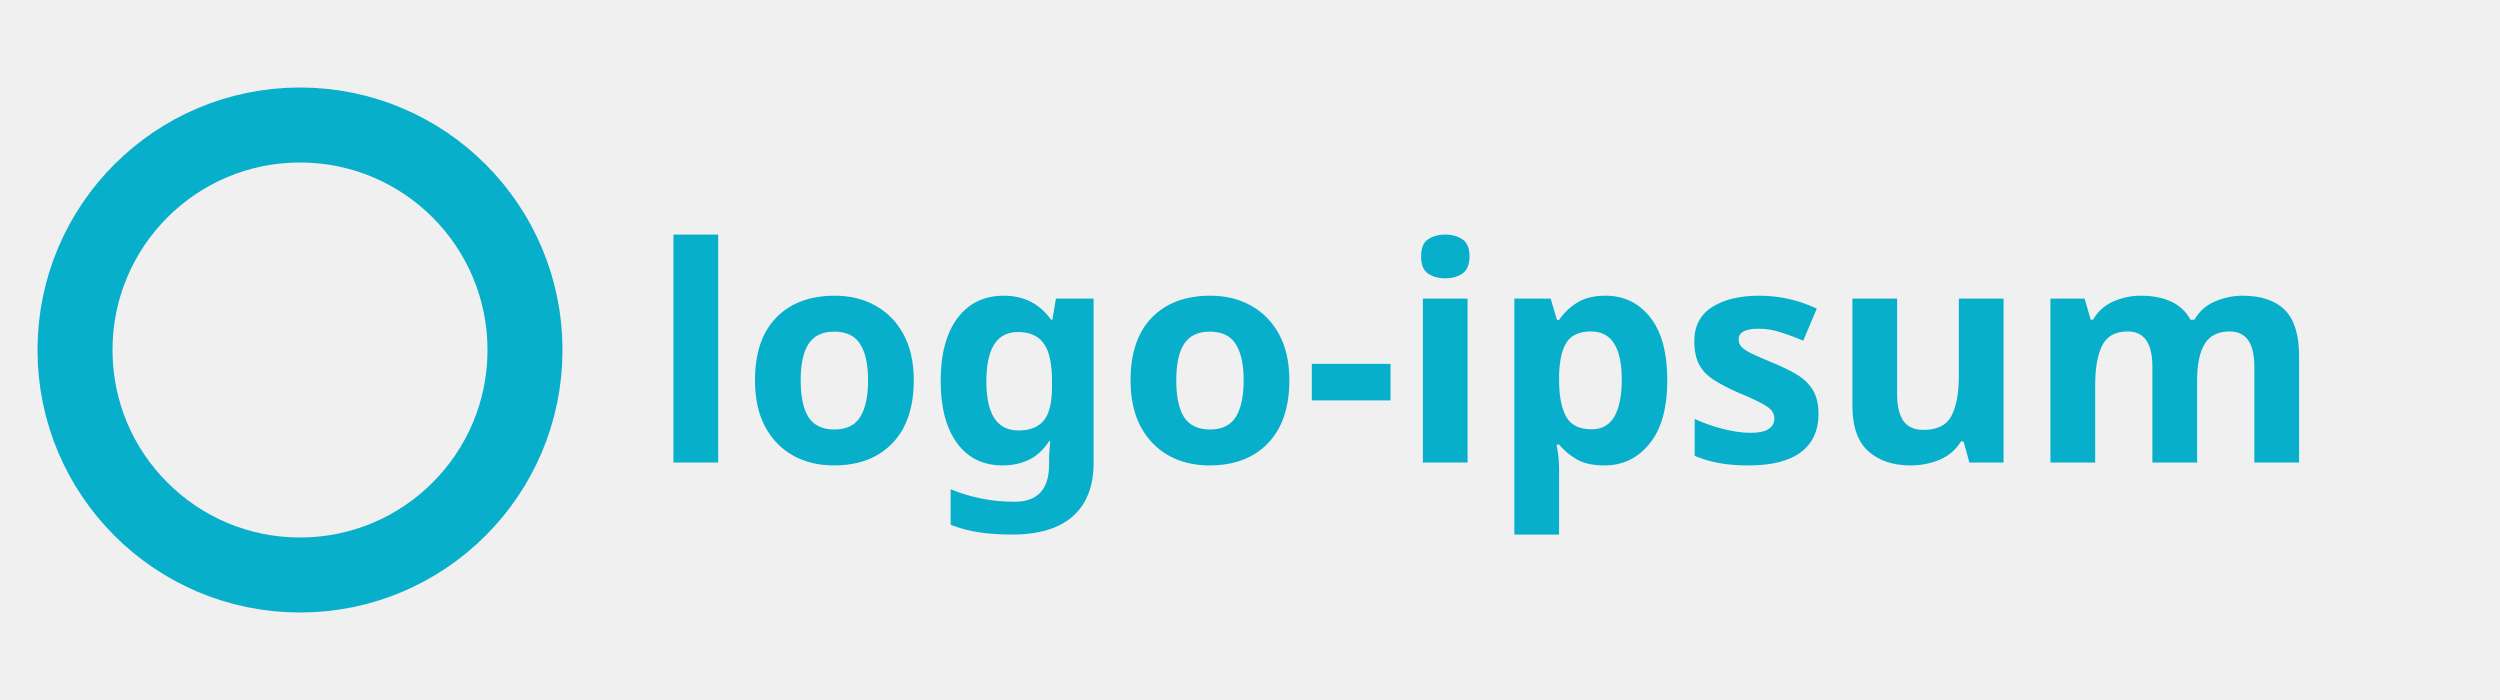
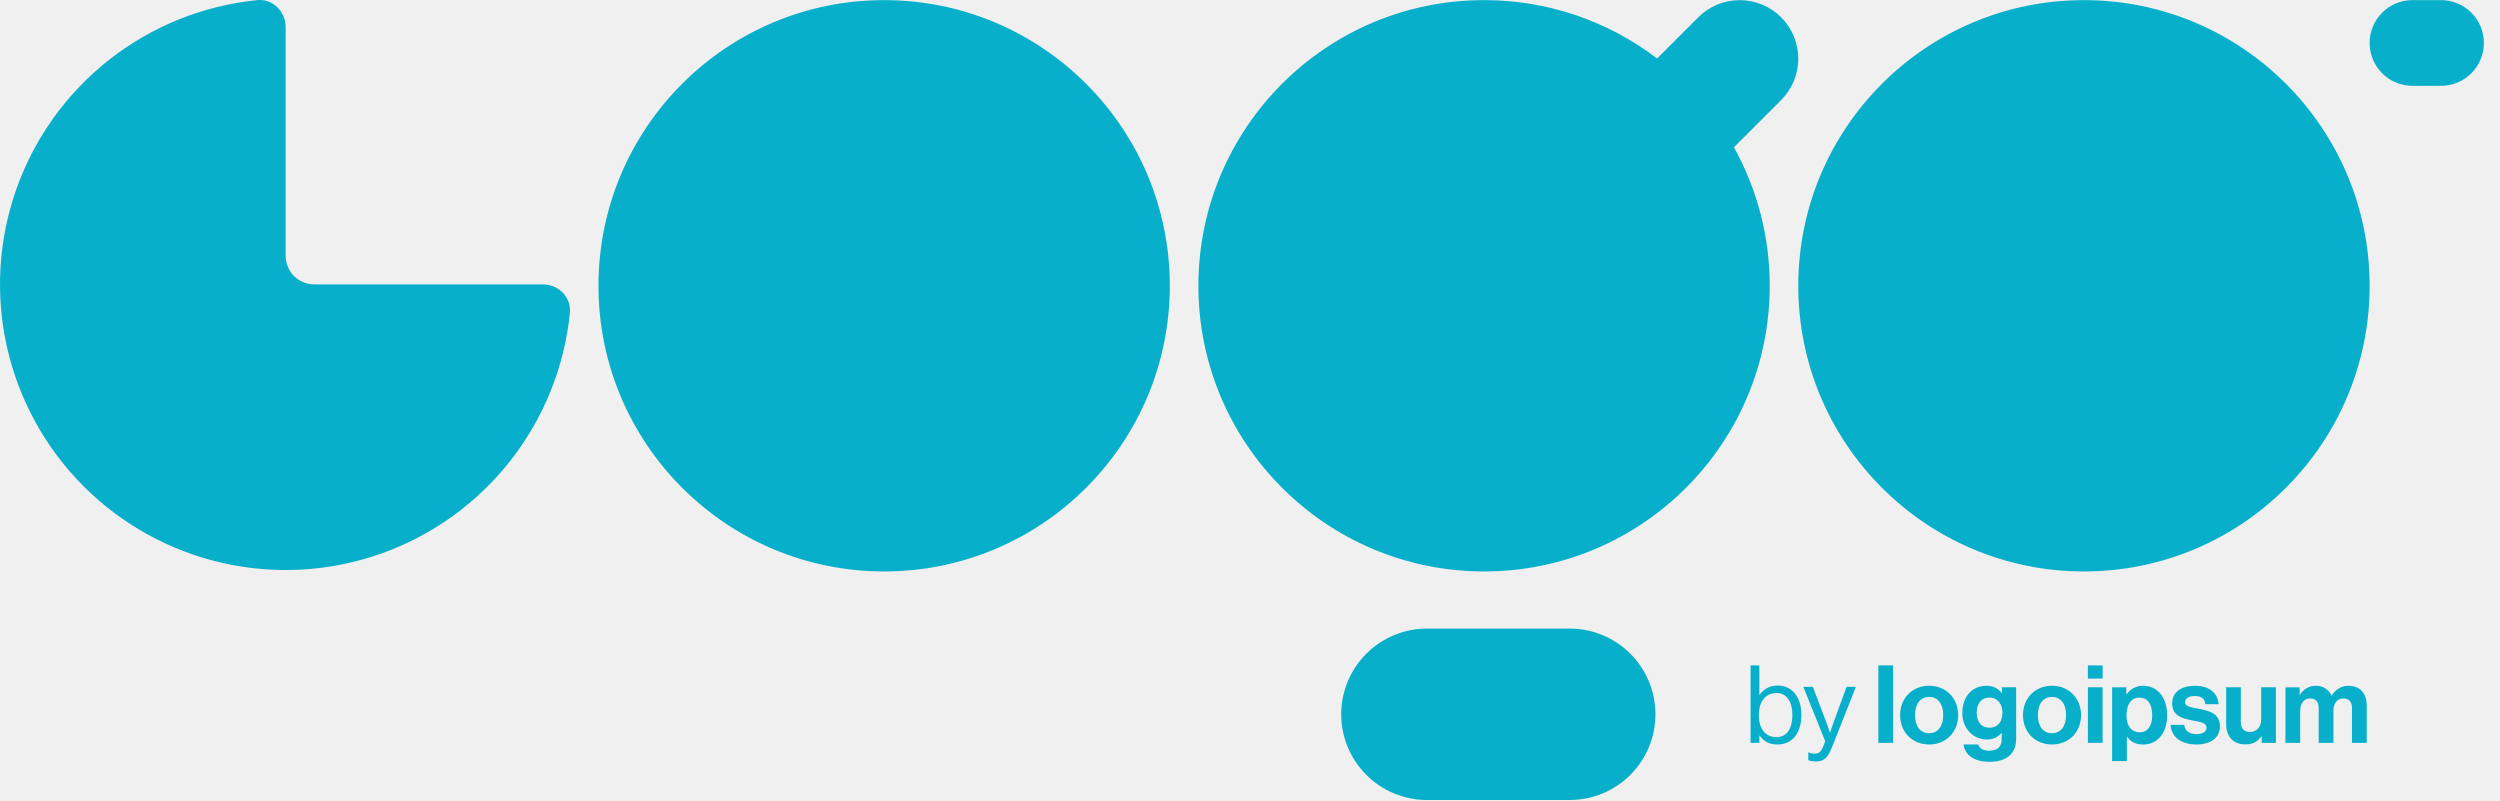
- <svg xmlns="http://www.w3.org/2000/svg" width="200" height="56" viewBox="0 0 200 56">
-   <circle cx="24" cy="28" r="18" fill="none" stroke="#07afca" stroke-width="6" />
-   <text x="52" y="37" fill="#07afca" font-family="sans-serif" font-weight="700" font-size="24">logo-ipsum</text>
+ <svg xmlns="http://www.w3.org/2000/svg" width="153" height="49" viewBox="0 0 153 49" fill="none">
+   <g clip-path="url(#clip0_335_1067)">
+     <path d="M108.766 45.563C109.695 45.563 110.244 44.86 110.244 43.759C110.244 42.619 109.655 41.955 108.785 41.955C108.289 41.955 107.943 42.175 107.685 42.526H107.673V40.723H107.134V45.463H107.673V45.013H107.685C107.964 45.397 108.302 45.563 108.766 45.563ZM108.727 45.112C107.997 45.112 107.639 44.535 107.639 43.766C107.639 43.024 107.984 42.413 108.733 42.413C109.383 42.413 109.695 42.997 109.695 43.766C109.695 44.541 109.383 45.112 108.727 45.112ZM111.154 46.598C111.571 46.598 111.837 46.451 112.115 45.741L113.581 42.035H113.011L112.227 44.171C112.122 44.456 112.002 44.84 112.002 44.84H111.99C111.99 44.84 111.863 44.456 111.757 44.171L110.948 42.035H110.364L111.703 45.364L111.571 45.702C111.439 46.034 111.286 46.12 111.061 46.12C110.935 46.127 110.81 46.102 110.696 46.047H110.669V46.524C110.816 46.584 110.948 46.598 111.154 46.598ZM114.956 45.463H115.858V40.723H114.956V45.463ZM118.063 45.563C119.117 45.563 119.841 44.78 119.841 43.766C119.841 42.751 119.118 41.969 118.063 41.969C117.01 41.969 116.286 42.752 116.286 43.766C116.286 44.781 117.008 45.563 118.063 45.563ZM118.063 44.873C117.506 44.873 117.202 44.429 117.202 43.766C117.202 43.103 117.506 42.652 118.063 42.652C118.614 42.652 118.925 43.103 118.925 43.766C118.925 44.429 118.614 44.873 118.063 44.873ZM121.759 46.623C122.263 46.623 122.7 46.505 122.985 46.239C123.237 46.007 123.39 45.682 123.39 45.205V42.062H122.521V42.42H122.508C122.302 42.135 121.991 41.969 121.565 41.969C120.705 41.969 120.094 42.619 120.094 43.633C120.094 44.661 120.837 45.258 121.593 45.258C122.024 45.258 122.282 45.086 122.481 44.86H122.502V45.232C122.502 45.696 122.257 45.942 121.745 45.942C121.328 45.942 121.136 45.775 121.062 45.562H120.167C120.259 46.226 120.83 46.623 121.759 46.623ZM121.746 44.535C121.281 44.535 120.975 44.198 120.975 43.62C120.975 43.049 121.281 42.692 121.739 42.692C122.282 42.692 122.548 43.115 122.548 43.614C122.548 44.118 122.316 44.535 121.745 44.535H121.746ZM125.582 45.563C126.636 45.563 127.36 44.78 127.36 43.766C127.36 42.751 126.636 41.969 125.582 41.969C124.527 41.969 123.805 42.752 123.805 43.766C123.805 44.781 124.527 45.563 125.582 45.563ZM125.582 44.873C125.025 44.873 124.719 44.429 124.719 43.766C124.719 43.103 125.025 42.652 125.582 42.652C126.132 42.652 126.444 43.103 126.444 43.766C126.444 44.429 126.132 44.873 125.582 44.873ZM127.778 45.463H128.68V42.062H127.778V45.464V45.463ZM127.778 41.532H128.68V40.723H127.778V41.531V41.532ZM129.262 46.577H130.164V45.08H130.176C130.369 45.373 130.68 45.565 131.158 45.565C132.033 45.565 132.63 44.867 132.63 43.767C132.63 42.706 132.054 41.97 131.152 41.97C130.955 41.967 130.76 42.012 130.586 42.103C130.411 42.193 130.261 42.325 130.15 42.488H130.131V42.063H129.262V46.58V46.577ZM130.966 44.815C130.428 44.815 130.143 44.409 130.143 43.792C130.143 43.183 130.369 42.698 130.932 42.698C131.489 42.698 131.715 43.149 131.715 43.792C131.715 44.436 131.423 44.813 130.966 44.813V44.815ZM134.429 45.563C135.278 45.563 135.862 45.152 135.862 44.469C135.862 43.674 135.231 43.515 134.661 43.395C134.177 43.295 133.727 43.269 133.727 42.977C133.727 42.732 133.958 42.598 134.31 42.598C134.695 42.598 134.926 42.732 134.967 43.096H135.782C135.716 42.413 135.219 41.97 134.323 41.97C133.547 41.97 132.937 42.32 132.937 43.057C132.937 43.798 133.533 43.965 134.144 44.085C134.608 44.177 135.039 44.21 135.039 44.535C135.039 44.774 134.814 44.927 134.416 44.927C134.012 44.927 133.733 44.755 133.673 44.363H132.838C132.891 45.085 133.442 45.562 134.429 45.562V45.563ZM139.286 45.463V42.062H138.384V44.025C138.384 44.475 138.125 44.794 137.701 44.794C137.317 44.794 137.137 44.575 137.137 44.177V42.062H136.242V44.33C136.242 45.073 136.667 45.556 137.422 45.556C137.899 45.556 138.165 45.377 138.398 45.067H138.417V45.463H139.286ZM139.869 45.463H140.771V43.489C140.771 43.037 141.016 42.746 141.381 42.746C141.712 42.746 141.904 42.945 141.904 43.33V45.464H142.806V43.489C142.806 43.037 143.039 42.746 143.417 42.746C143.749 42.746 143.941 42.945 143.941 43.33V45.464H144.843V43.177C144.843 42.434 144.438 41.97 143.722 41.97C143.291 41.97 142.933 42.195 142.701 42.567H142.688C142.606 42.386 142.473 42.234 142.306 42.128C142.138 42.021 141.944 41.967 141.745 41.97C141.546 41.965 141.35 42.013 141.176 42.11C141.002 42.207 140.858 42.349 140.758 42.521H140.738V42.063H139.869V45.466V45.463Z" fill="#07AFCA" />
+     <path d="M145.021 2.63C145.021 1.182 146.194 0.007 147.642 0.007H149.391C150.087 0.007 150.754 0.283 151.246 0.775C151.738 1.267 152.014 1.934 152.014 2.63C152.014 3.326 151.738 3.993 151.246 4.485C150.754 4.977 150.087 5.253 149.391 5.253H147.642C147.298 5.253 146.957 5.185 146.639 5.053C146.321 4.921 146.031 4.728 145.788 4.485C145.545 4.241 145.351 3.952 145.22 3.634C145.088 3.315 145.02 2.974 145.021 2.63ZM71.592 17.491C71.592 27.145 63.765 34.973 54.109 34.973C44.454 34.973 36.627 27.145 36.627 17.491C36.627 7.833 44.454 0.008 54.109 0.008C63.765 0.008 71.592 7.833 71.592 17.491ZM33.217 17.404C34.184 17.404 34.974 18.187 34.878 19.149C34.547 22.441 33.289 25.572 31.25 28.178C29.211 30.784 26.474 32.757 23.357 33.869C20.241 34.981 16.873 35.185 13.645 34.459C10.416 33.733 7.461 32.105 5.121 29.765C2.781 27.425 1.154 24.47 0.427 21.241C-0.299 18.013 -0.095 14.645 1.017 11.529C2.129 8.412 4.102 5.675 6.708 3.636C9.314 1.597 12.445 0.339 15.737 0.008C16.698 -0.09 17.482 0.703 17.482 1.668V15.655C17.482 16.622 18.266 17.404 19.232 17.404H33.217ZM96.068 38.47C97.459 38.47 98.793 39.023 99.777 40.006C100.76 40.99 101.313 42.324 101.313 43.715C101.313 45.106 100.76 46.44 99.777 47.423C98.793 48.407 97.459 48.96 96.068 48.96H87.327C85.936 48.96 84.602 48.407 83.619 47.423C82.635 46.44 82.082 45.106 82.082 43.715C82.082 42.324 82.635 40.99 83.619 40.006C84.602 39.023 85.936 38.47 87.327 38.47H96.068ZM90.823 34.973C100.479 34.973 108.307 27.145 108.307 17.491C108.311 14.525 107.557 11.607 106.117 9.014L109.006 6.126C109.338 5.793 109.602 5.398 109.782 4.963C109.962 4.528 110.055 4.062 110.055 3.591C110.055 3.121 109.962 2.655 109.782 2.22C109.601 1.785 109.337 1.39 109.004 1.057C108.671 0.724 108.276 0.461 107.841 0.281C107.407 0.101 106.94 0.008 106.47 0.008C105.999 0.008 105.533 0.101 105.098 0.281C104.664 0.461 104.269 0.725 103.936 1.058L101.414 3.58C98.372 1.257 94.65 0.001 90.822 0.007C81.168 0.008 73.342 7.833 73.342 17.491C73.342 27.145 81.169 34.973 90.824 34.973H90.823ZM145.021 17.491C145.021 27.145 137.193 34.973 127.537 34.973C117.882 34.973 110.055 27.145 110.055 17.491C110.055 7.833 117.882 0.008 127.537 0.008C137.193 0.008 145.021 7.834 145.021 17.491Z" fill="#07AFCA" />
+   </g>
+   <defs>
+     <clipPath id="clip0_335_1067">
+       <rect width="152.941" height="48.941" fill="white" transform="scale(1.00038)" />
+     </clipPath>
+   </defs>
</svg>
